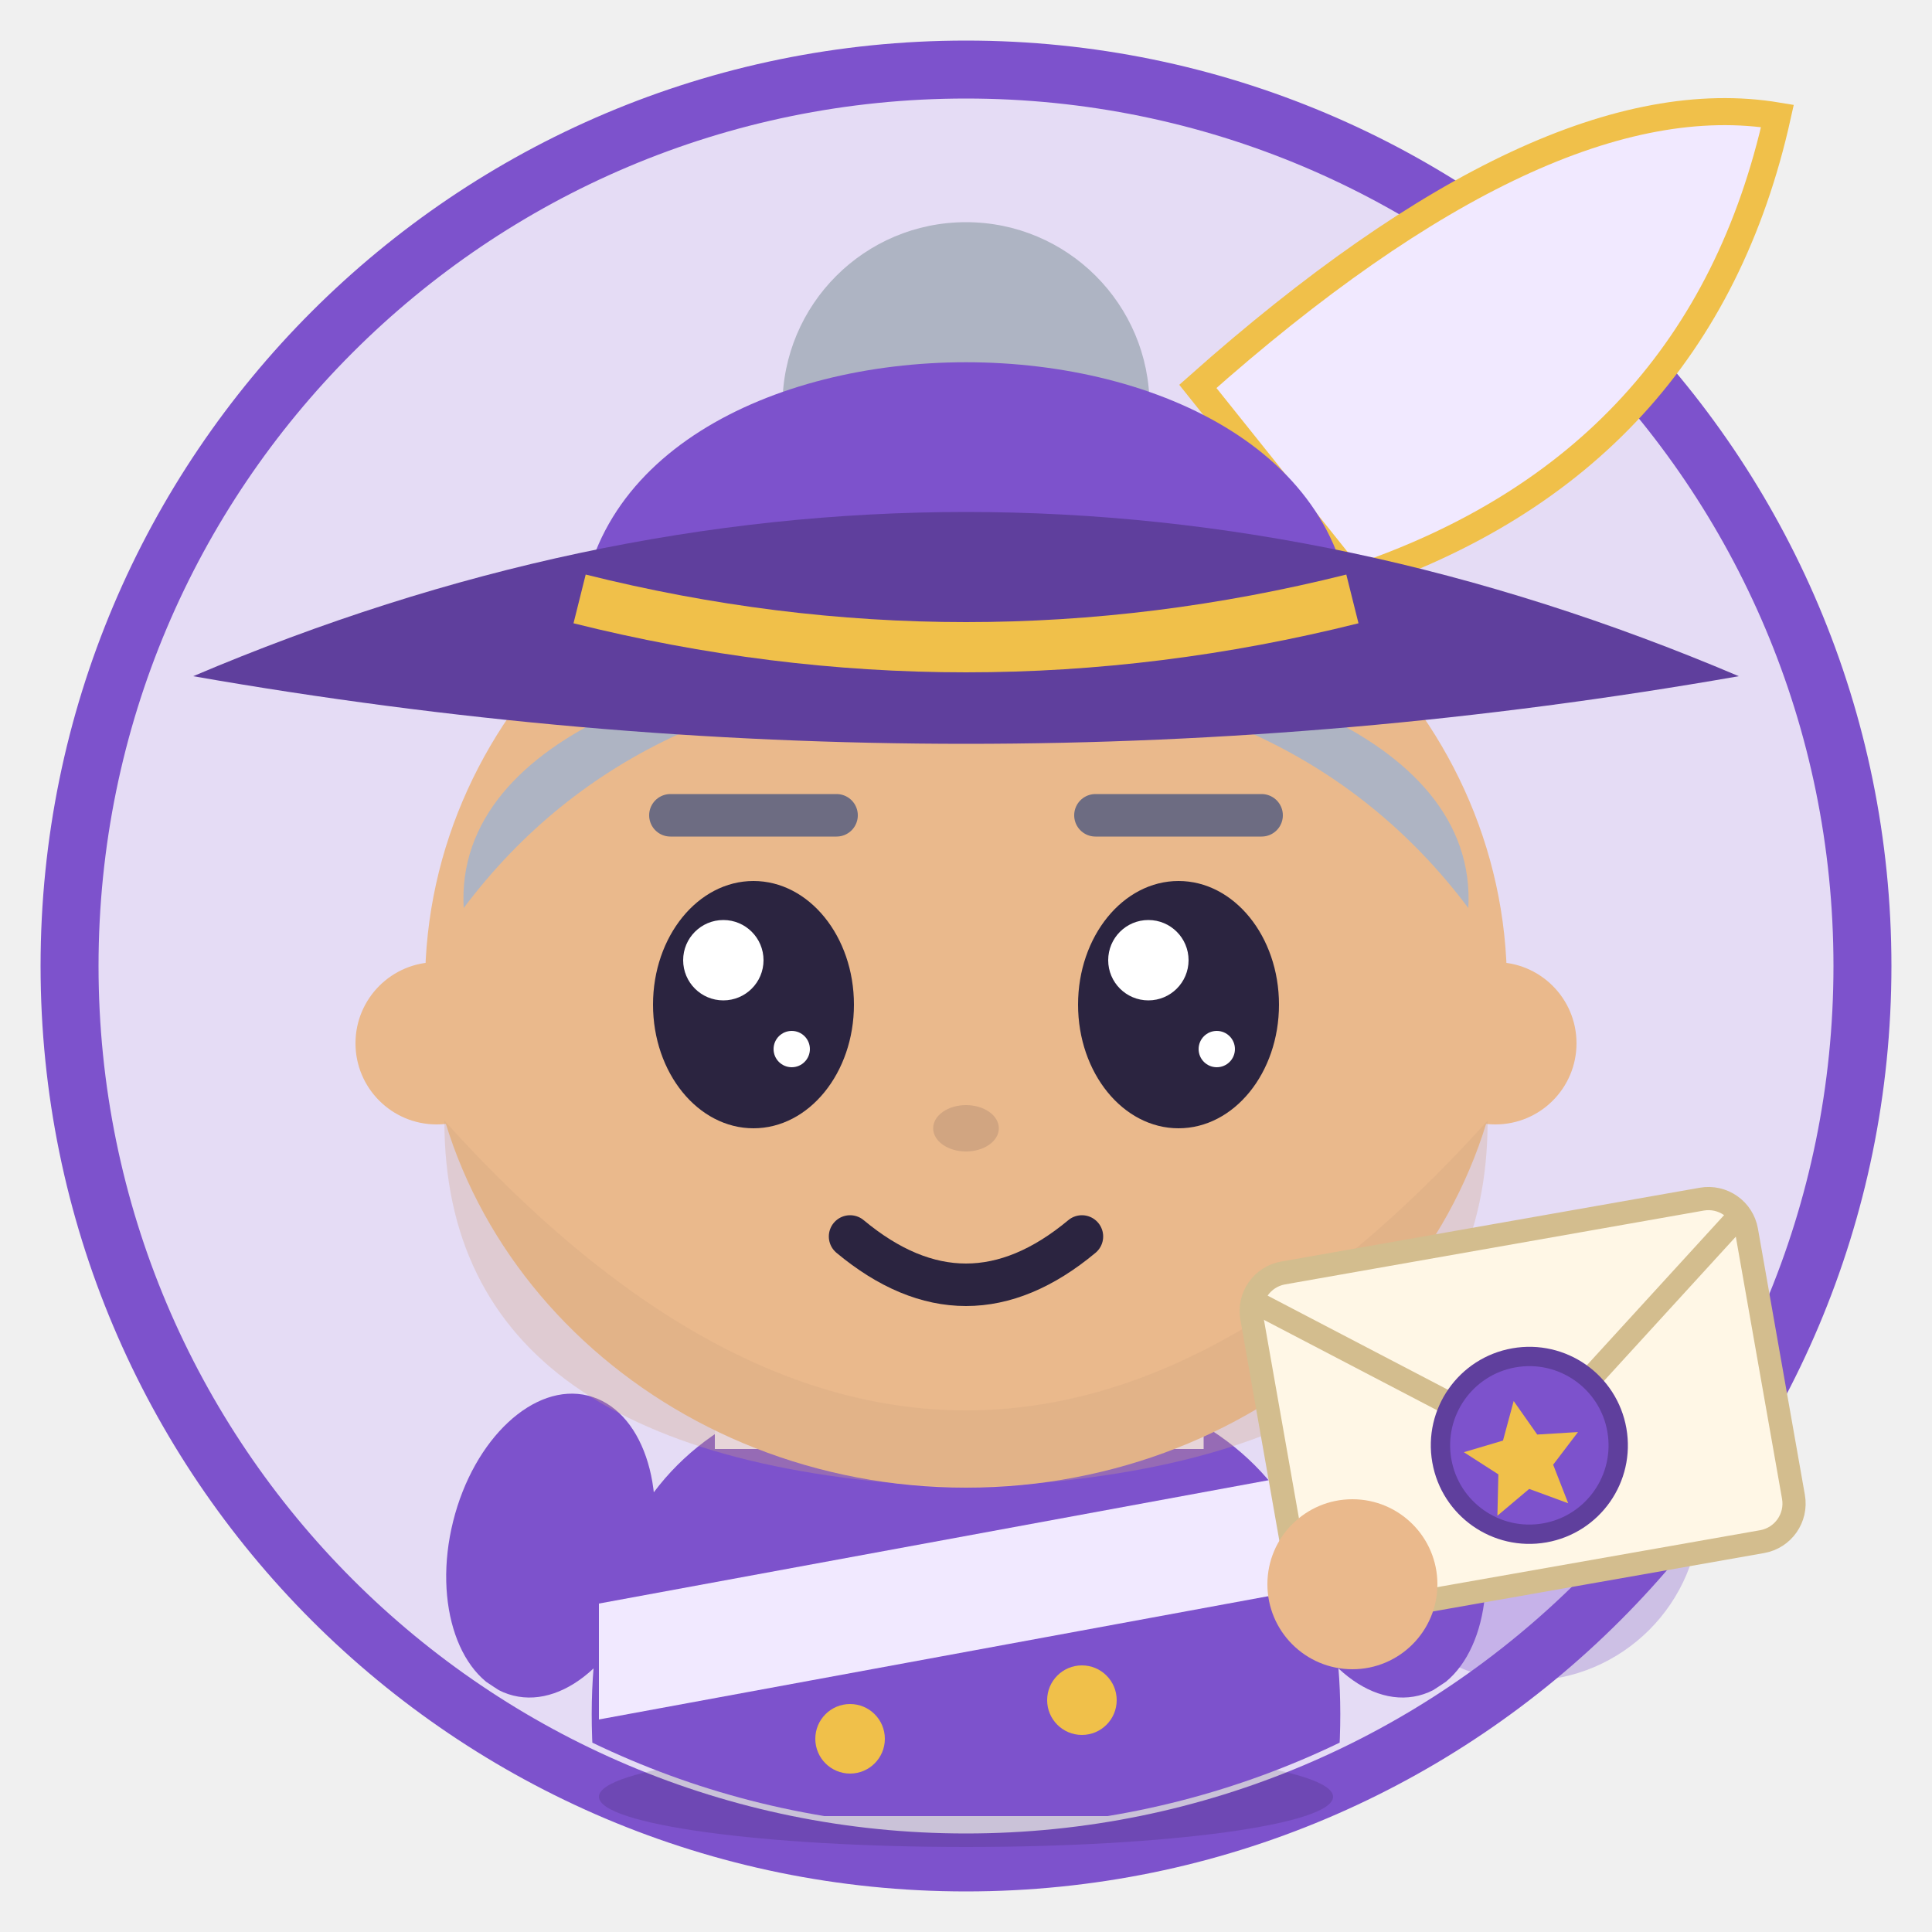
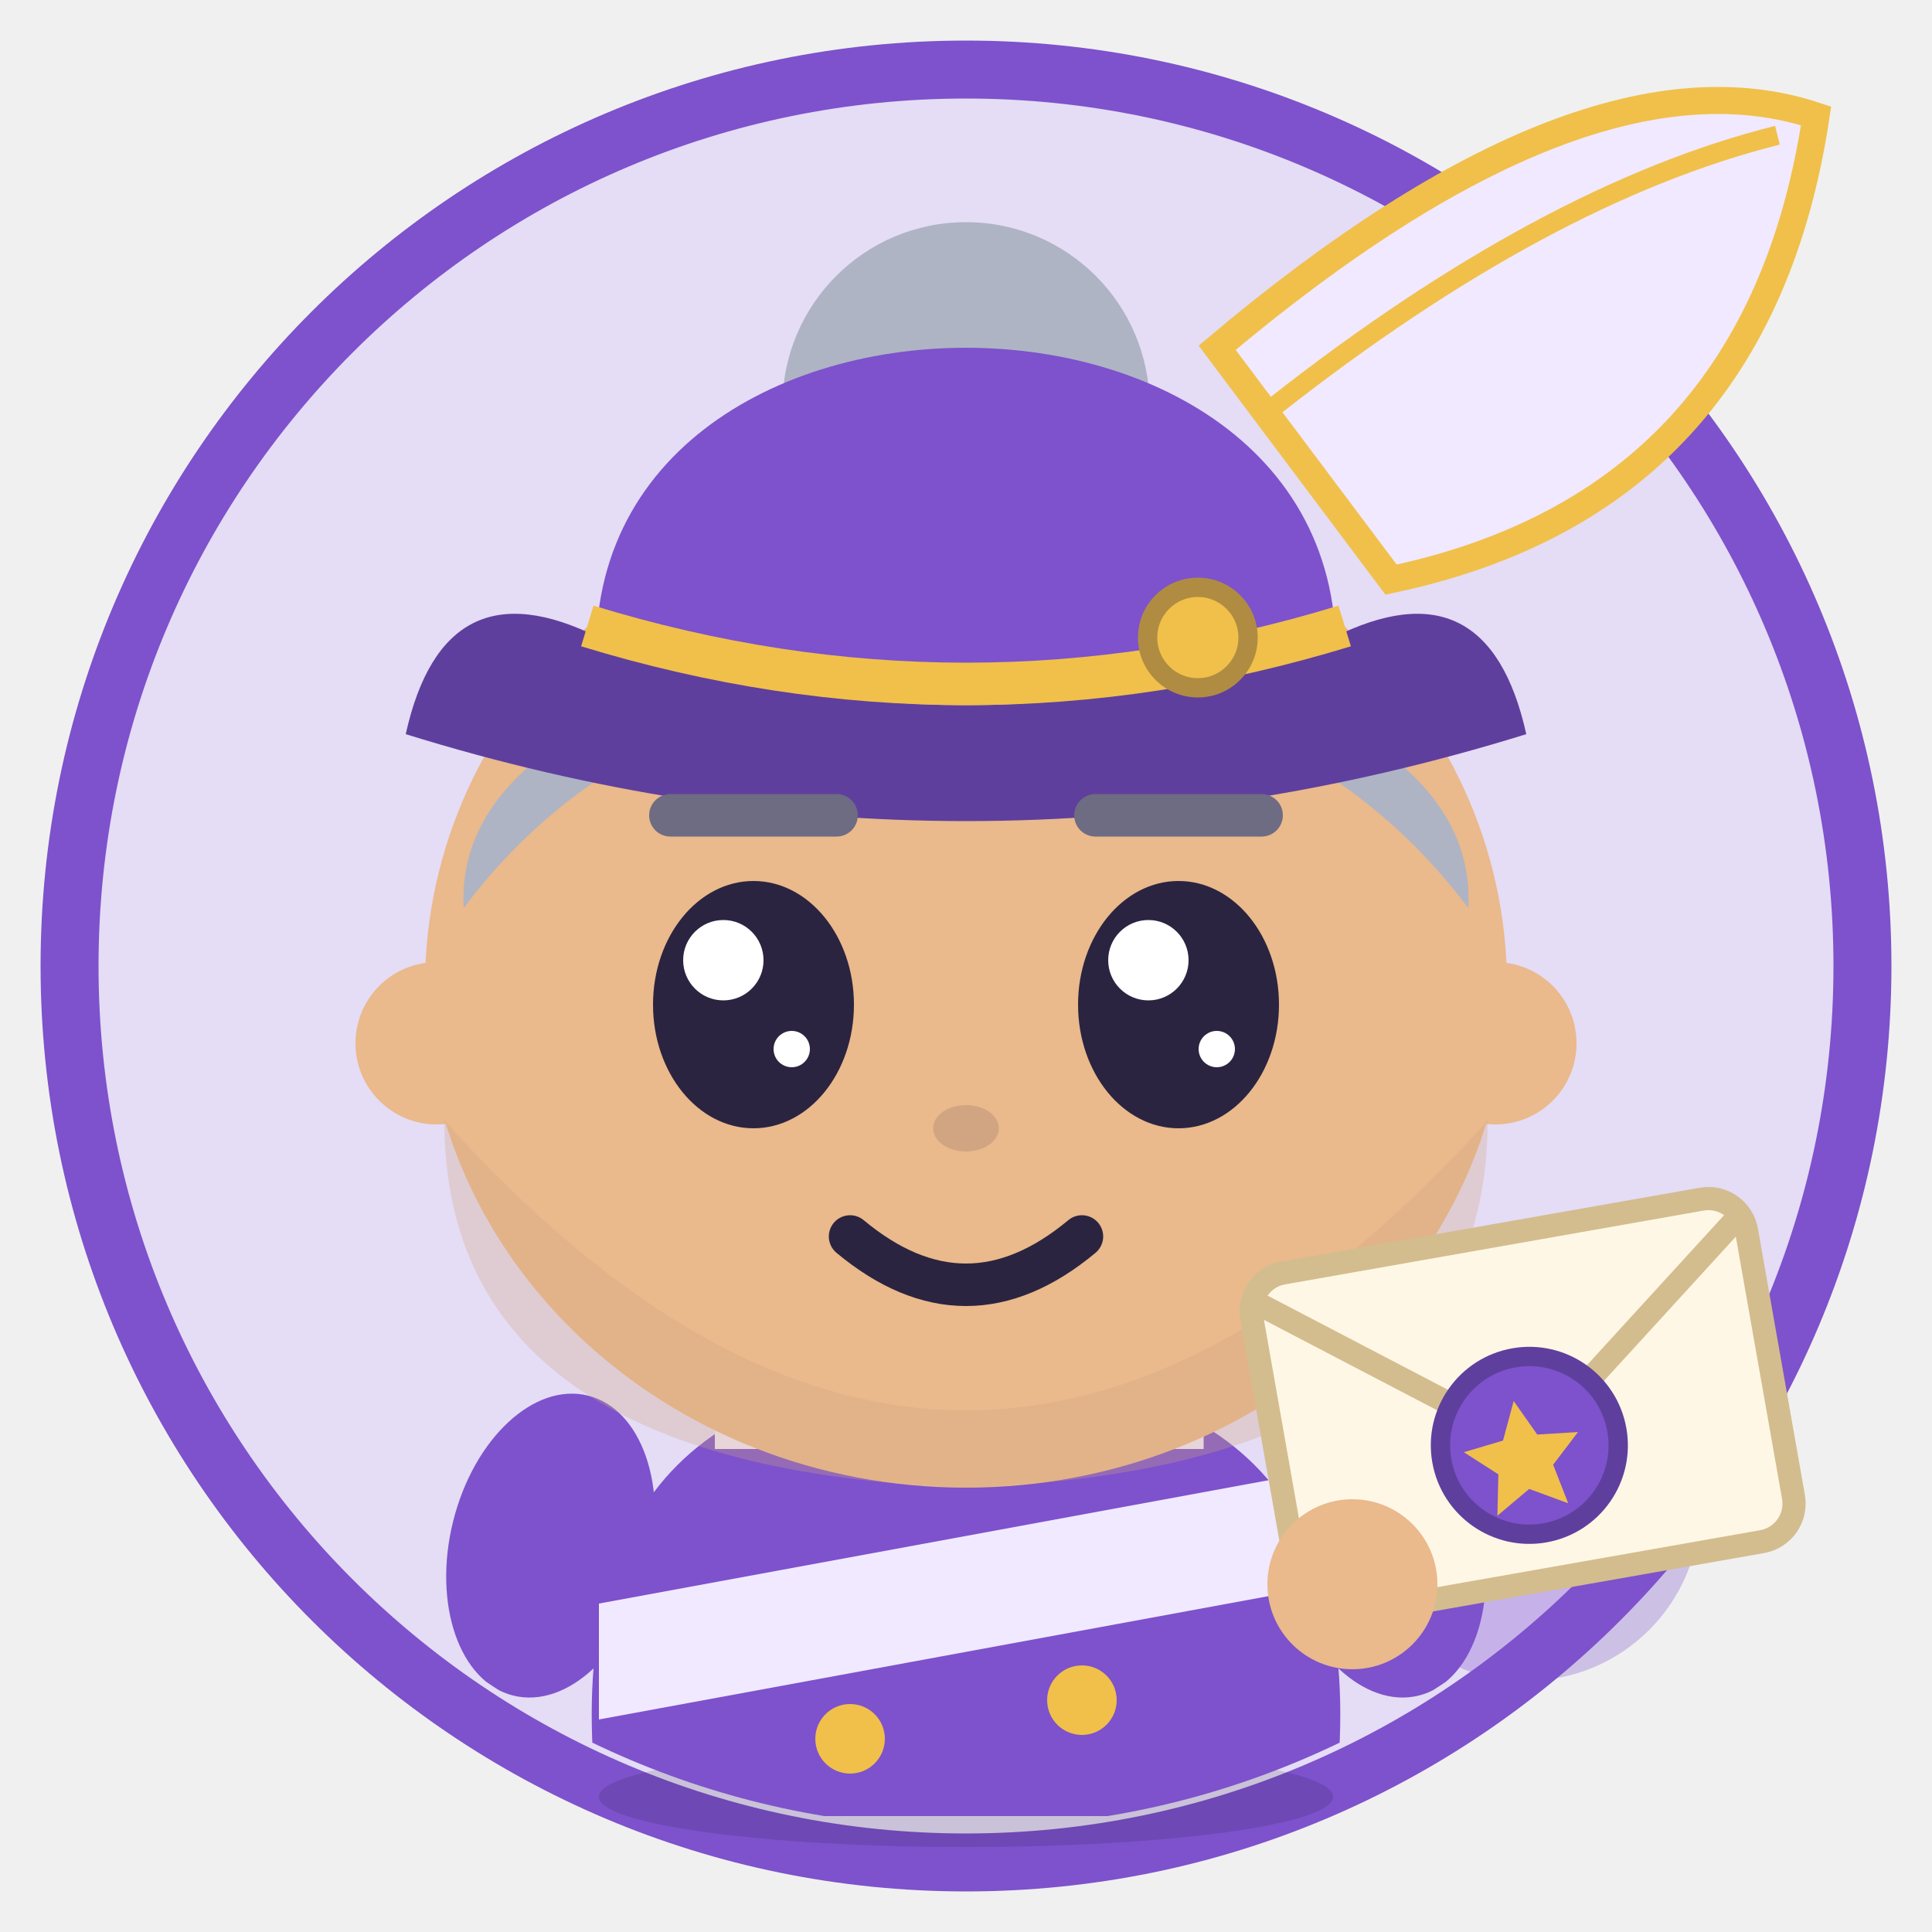
- <svg xmlns="http://www.w3.org/2000/svg" viewBox="0 0 100 100" class="av static d-a" data-dir="a" data-state="idle" data-expr="neutral" role="img" aria-label="Envoy agent">
+ <svg xmlns="http://www.w3.org/2000/svg" viewBox="0 0 100 100" class="av static" data-state="idle" data-expr="neutral" aria-hidden="true">
  <g class="frame" data-part="frame">
    <circle cx="50" cy="50" r="46.4" fill="#e5dcf5" stroke="#7d52cc" stroke-width="3" class="ring" />
    <ellipse cx="50" cy="93" rx="19" ry="2.6" fill="#000" opacity=".12" />
  </g>
-   <g class="ch" style="transform-origin:50px 94px">
+   <g class="ch">
    <g class="back" data-part="back">
      <circle cx="50" cy="21" r="9.5" fill="#aeb4c3" />
    </g>
    <g class="body" data-part="body">
-       <clipPath id="adu17">
+       <clipPath id="adp">
        <circle cx="50" cy="50" r="44.6" />
      </clipPath>
-       <g clip-path="url(#adu17)">
+       <g clip-path="url(#adp)">
        <ellipse cx="28.5" cy="80" rx="5.2" ry="8" transform="rotate(14 28.5 80)" fill="#7d52cc" />
        <ellipse cx="71.5" cy="80" rx="5.2" ry="8" transform="rotate(-14 71.5 80)" fill="#7d52cc" />
        <path d="M31 94C29 79 35 71 50 71C65 71 71 79 69 94Z" fill="#7d52cc" />
        <path d="M31 83L69 76V82L31 89Z" fill="#f1e9ff" />
        <circle cx="44" cy="90" r="1.8" fill="#f0c04a" />
        <circle cx="56" cy="88" r="1.8" fill="#f0c04a" />
        <path d="M37 71.5q3 5 6.3 0t6.4 0t6.3 0t6.3 0V75H37Z" fill="#f1e9ff" />
      </g>
    </g>
    <g class="head" data-part="head">
      <circle cx="22.6" cy="54" r="4.2" fill="#eab98c" />
      <circle cx="77.4" cy="54" r="4.2" fill="#eab98c" />
      <ellipse cx="50" cy="51" rx="28" ry="26" fill="#eab98c" />
      <path d="M23 58Q50 88 77 58Q77 76 50 77Q23 76 23 58Z" fill="#d1a581" opacity=".3" />
      <ellipse cx="50" cy="58.4" rx="1.7" ry="1.2" fill="#d1a581" />
      <path d="M24 47C23 29 77 29 76 47C70 39 61 35 50 35C39 35 30 39 24 47Z" fill="#aeb4c3" />
    </g>
    <g class="hat" data-part="hat">
-       <path d="M62 20Q80 4 92 6Q88 24 70 30Z" fill="#f1e9ff" stroke="#f0c04a" stroke-width="1.4" />
-       <path d="M30 33C30 14 70 14 70 33Z" fill="#7d52cc" />
-       <path d="M10 35Q50 18 90 35Q50 42 10 35Z" fill="#5f3f9d" />
-       <path d="M30 31Q50 36 70 31" fill="none" stroke="#f0c04a" stroke-width="2.6" />
+       <path d="M63 18Q82 2 94 6Q91 26 72 30Z" fill="#f1e9ff" stroke="#f0c04a" stroke-width="1.4" />
+       <path d="M66 21Q80 10 92 7" fill="none" stroke="#f0c04a" stroke-width="1" />
+       <path d="M31 36C28 12 72 12 69 36Z" fill="#7d52cc" />
+       <path d="M21 38Q23 29 31 33Q50 40 69 33Q77 29 79 38Q50 47 21 38Z" fill="#5f3f9d" />
+       <path d="M30.4 32.4Q50 38.4 69.6 32.4" fill="none" stroke="#f0c04a" stroke-width="2.2" />
+       <circle cx="62" cy="33" r="2.6" fill="#f0c04a" stroke="#b08c42" stroke-width="1" />
    </g>
    <g class="eyes-brows" data-part="eyes-brows">
-       <g class="eyes" style="transform-origin:50px 52px">
+       <g class="eyes">
        <g transform="translate(39 52)">
          <ellipse rx="5.2" ry="6.4" fill="#2b2440" />
          <circle cx="-1.56" cy="-2.3" r="2.08" fill="#fff" />
          <circle cx="1.98" cy="2.3" r="0.94" fill="#fff" />
        </g>
        <g transform="translate(61 52)">
          <ellipse rx="5.2" ry="6.4" fill="#2b2440" />
          <circle cx="-1.56" cy="-2.3" r="2.08" fill="#fff" />
          <circle cx="1.98" cy="2.3" r="0.94" fill="#fff" />
        </g>
      </g>
      <g class="brows">
        <path d="M-4.3 0H4.3" transform="translate(39 42.2) rotate(0)" stroke="#6d6c82" stroke-width="2.2" stroke-linecap="round" fill="none" />
        <path d="M-4.3 0H4.3" transform="translate(61 42.2) rotate(0)" stroke="#6d6c82" stroke-width="2.2" stroke-linecap="round" fill="none" />
      </g>
    </g>
    <g class="mouth" data-part="mouth">
      <g class="mouth" transform="translate(50 64) scale(1)">
        <path d="M-6 0Q0 5 6 0" fill="none" stroke="#2b2440" stroke-width="2.2" stroke-linecap="round" stroke-linejoin="round" />
      </g>
    </g>
    <g class="fx" data-part="fx">
      <g class="fx" />
    </g>
-     <g class="prop" data-part="prop">
-       <g class="prop" style="transform-origin:76px 66px">
-         <circle class="glow" opacity=".3" cx="79" cy="78" r="9" fill="#7d52cc" />
-         <g transform="rotate(-10 78 74)">
-           <rect x="66" y="64" width="26" height="18" rx="2" fill="#fff7e6" stroke="#d3bd8e" stroke-width="1.2" />
-           <path d="M66 65L79 75L92 65" fill="none" stroke="#d3bd8e" stroke-width="1.2" />
-           <circle cx="79" cy="75" r="4.6" fill="#7d52cc" stroke="#5f3f9d" stroke-width="1" />
-           <path transform="scale(.6) translate(52 50)" d="M79 71l1.5 3.2 3.5.4-2.6 2.4.7 3.5-3.1-1.8-3.1 1.8.7-3.5-2.6-2.4 3.5-.4z" fill="#f0c04a" />
-         </g>
-         <circle cx="70" cy="82" r="4.4" fill="#eab98c" />
+     <g class="prop" data-part="prop" data-prop="seal">
+       <circle class="glow" opacity=".3" cx="79" cy="78" r="9" fill="#7d52cc" />
+       <g transform="rotate(-10 78 74)">
+         <rect x="66" y="64" width="26" height="18" rx="2" fill="#fff7e6" stroke="#d3bd8e" stroke-width="1.2" />
+         <path d="M66 65L79 75L92 65" fill="none" stroke="#d3bd8e" stroke-width="1.2" />
+         <circle cx="79" cy="75" r="4.6" fill="#7d52cc" stroke="#5f3f9d" stroke-width="1" />
+         <path transform="scale(.6) translate(52 50)" d="M79 71l1.5 3.2 3.5.4-2.6 2.4.7 3.5-3.1-1.8-3.1 1.8.7-3.5-2.6-2.4 3.5-.4z" fill="#f0c04a" />
      </g>
+       <circle cx="70" cy="82" r="4.4" fill="#eab98c" />
    </g>
  </g>
  <g class="state" data-part="state">
    <g class="fg" />
  </g>
</svg>
